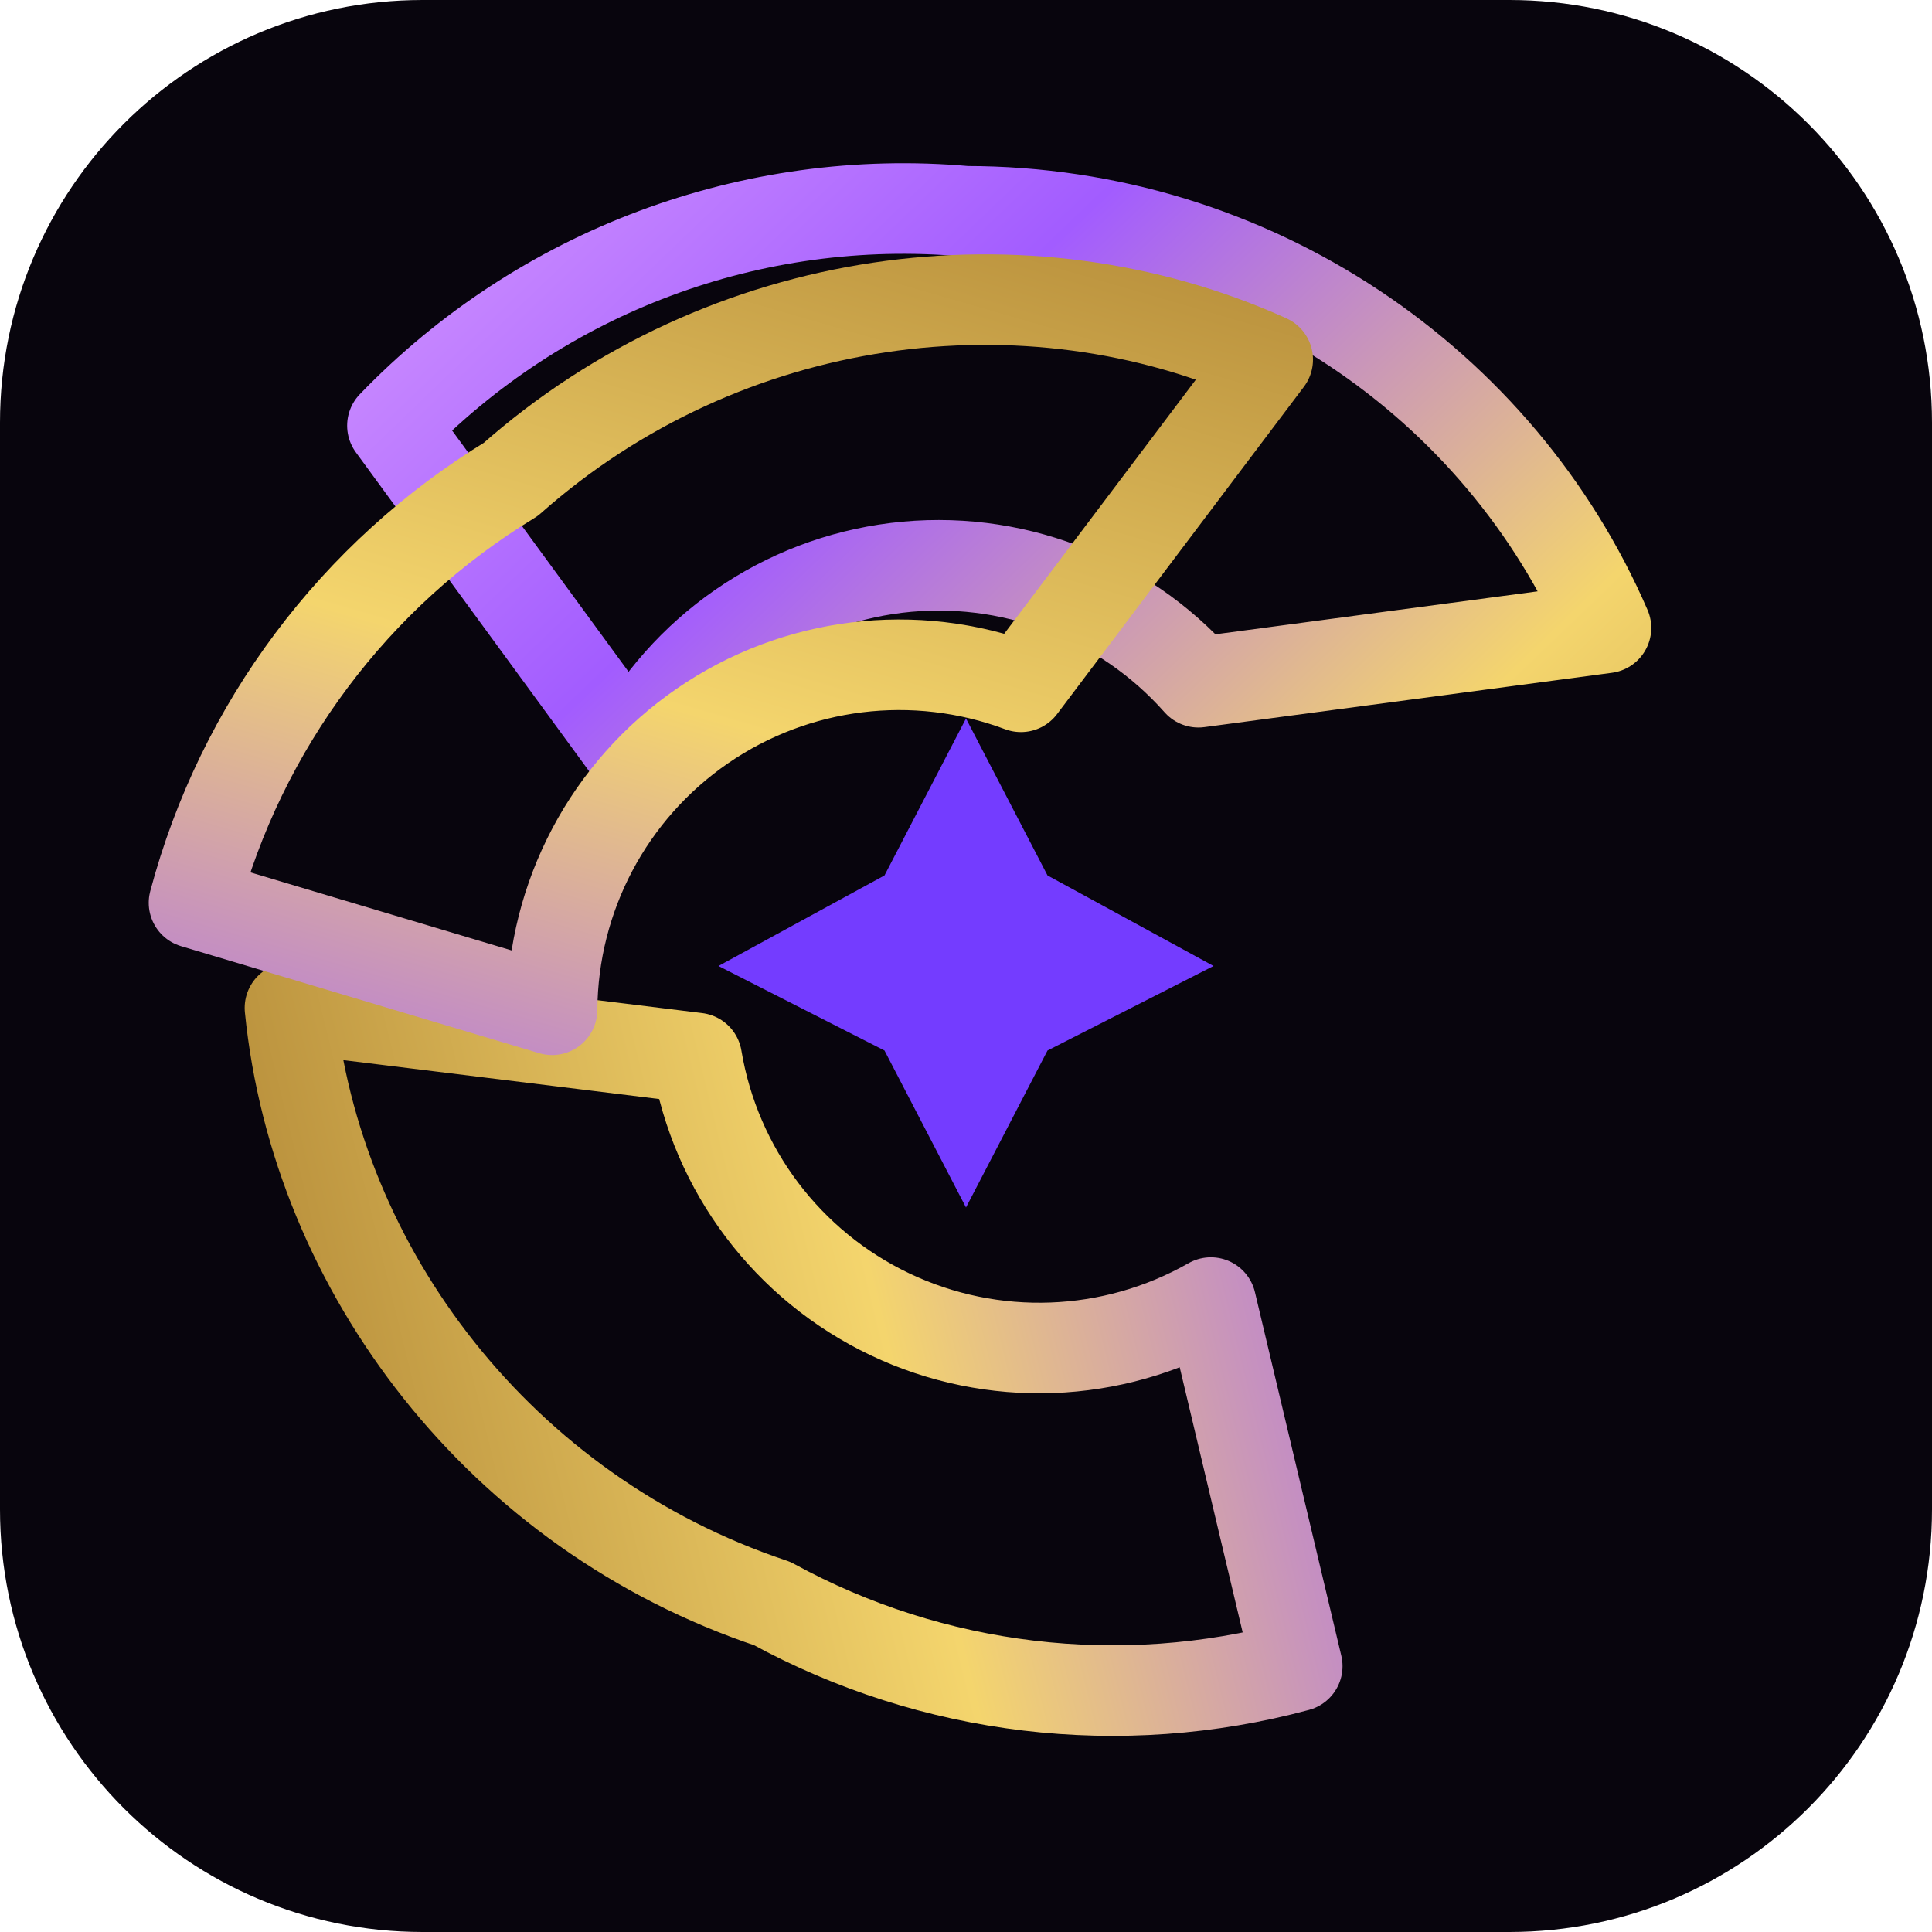
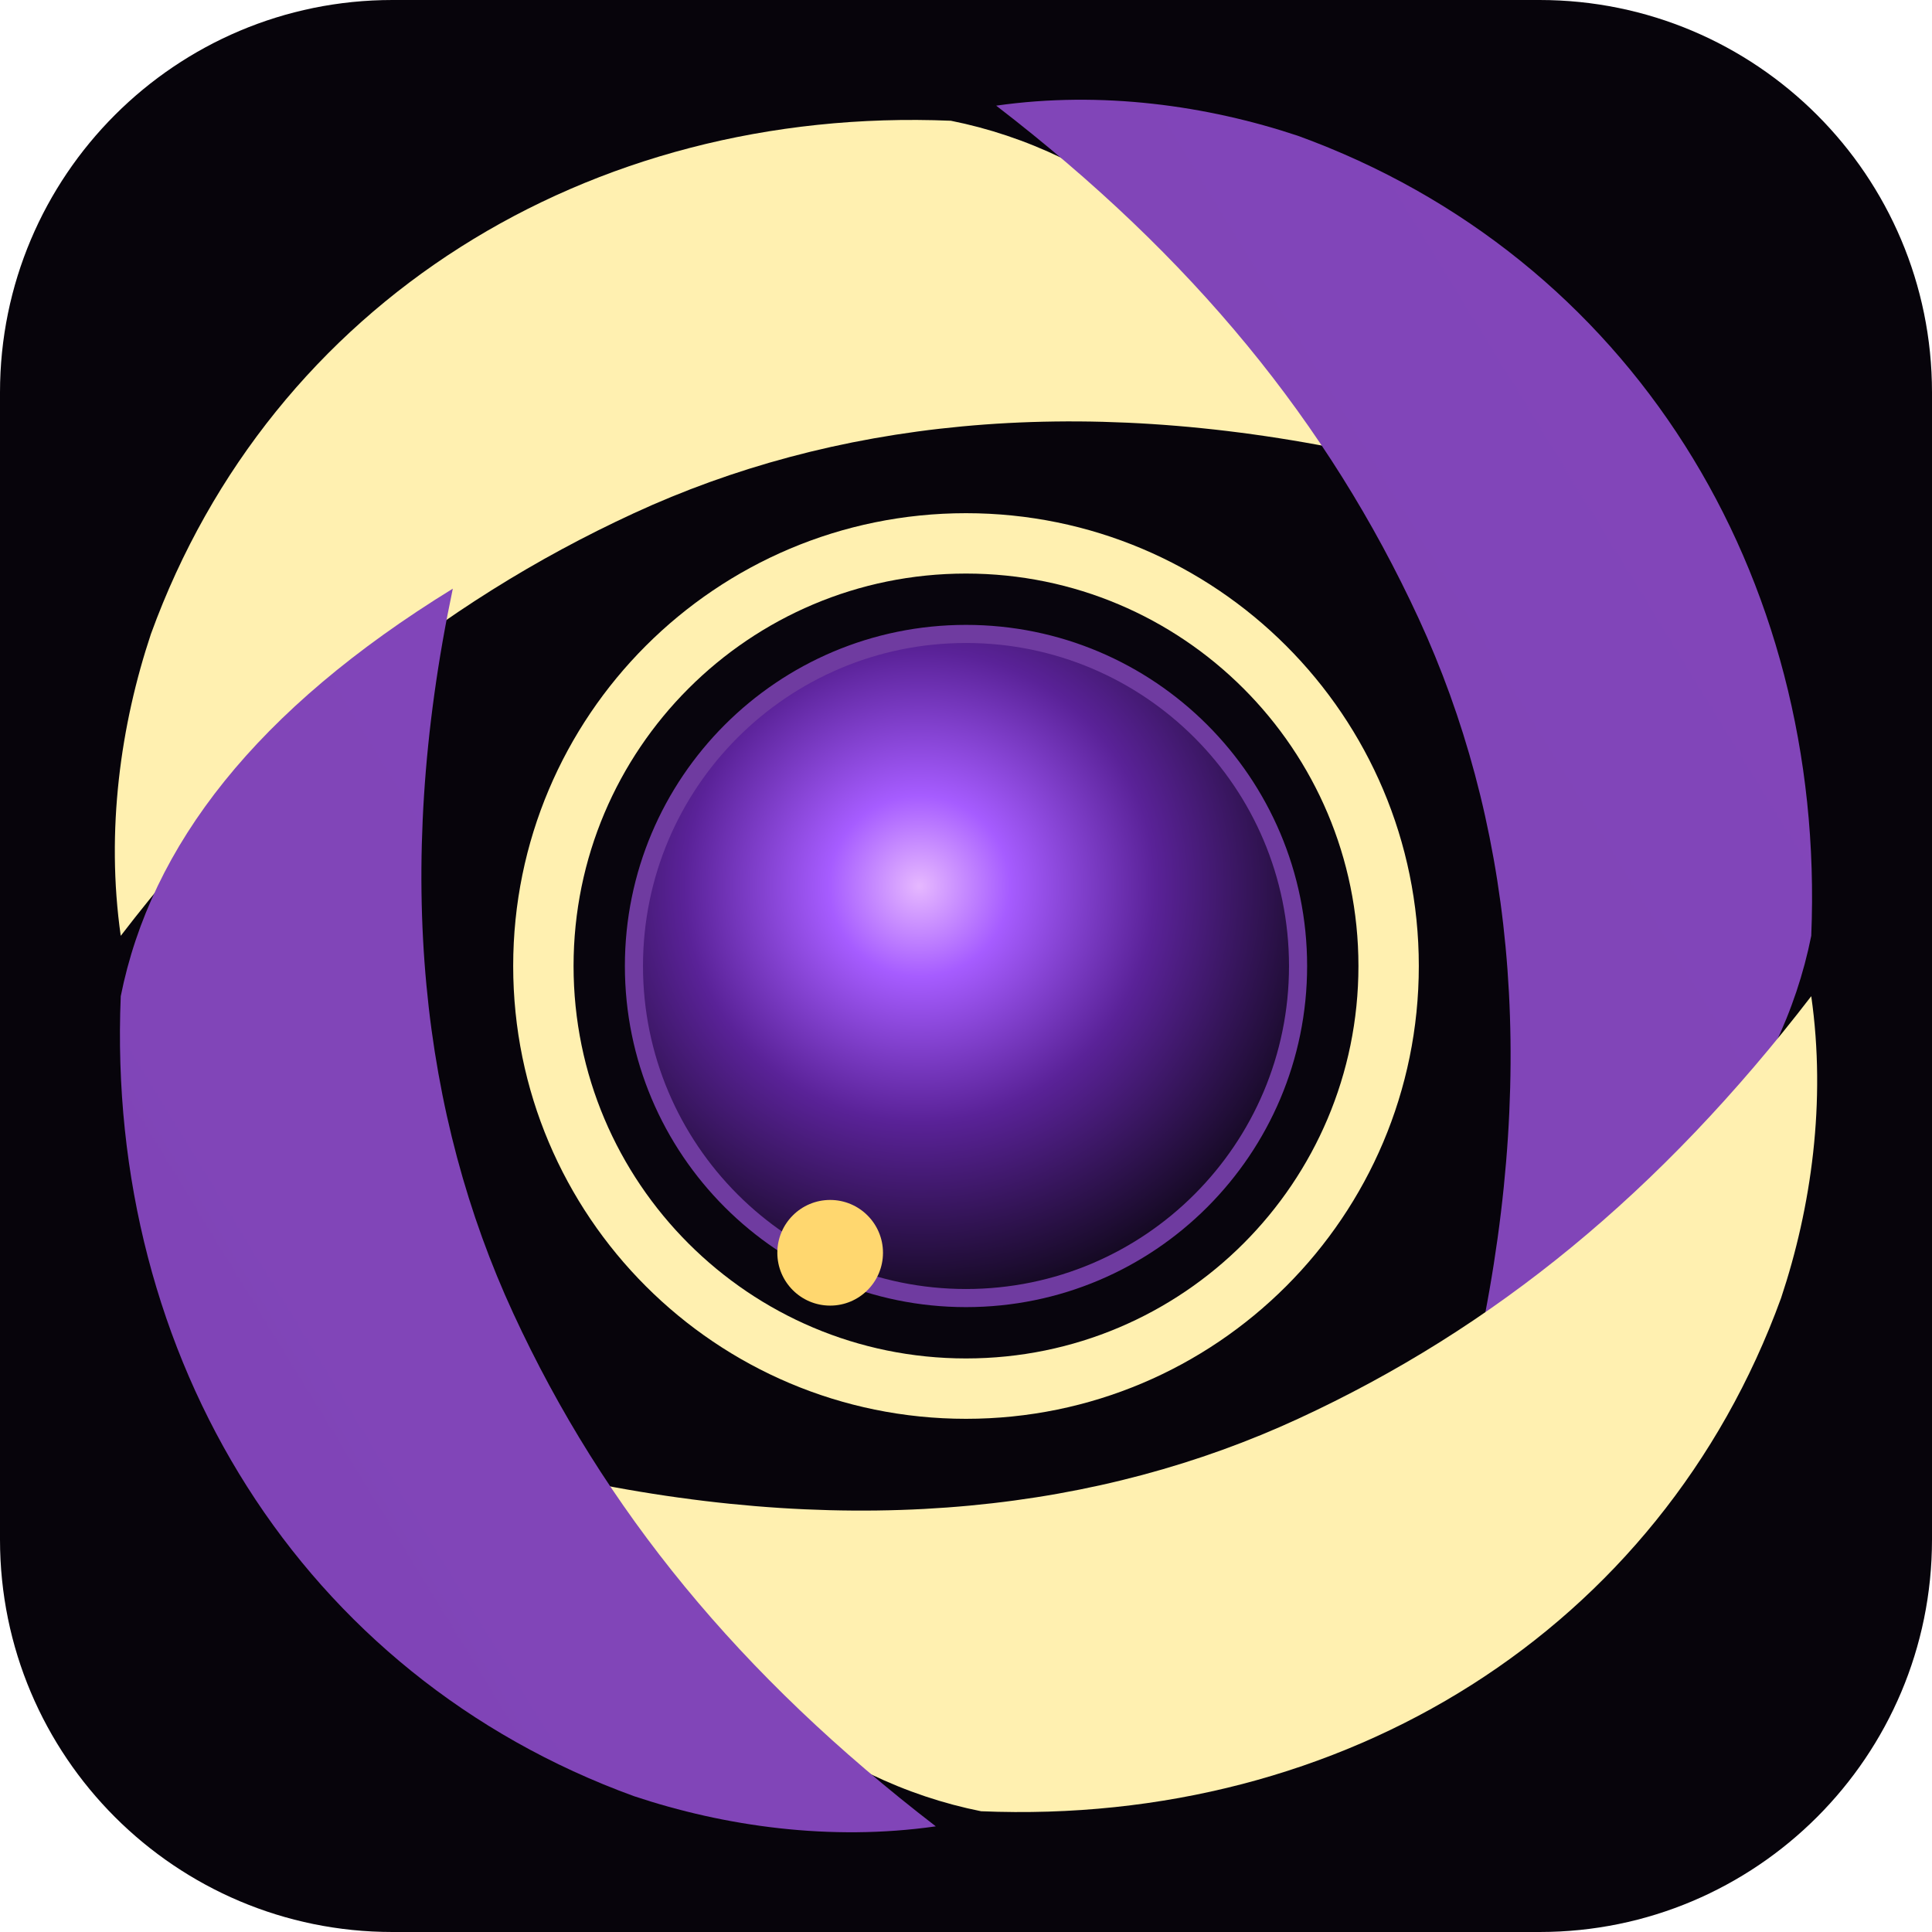
- <svg xmlns="http://www.w3.org/2000/svg" viewBox="0 0 64 64">
+ <svg xmlns="http://www.w3.org/2000/svg" viewBox="0 0 128 128">
  <defs>
-     <linearGradient id="brand" x1="8" y1="7" x2="56" y2="57" gradientUnits="userSpaceOnUse">
-       <stop stop-color="#d99cff" />
-       <stop offset=".28" stop-color="#a25cff" />
-       <stop offset=".58" stop-color="#f4d56d" />
-       <stop offset="1" stop-color="#9b6d23" />
+     <linearGradient id="g" x1="10" y1="8" x2="105" y2="115">
+       <stop stop-color="#fff0b0" />
+       <stop offset=".2" stop-color="#e8b84b" />
+       <stop offset=".58" stop-color="#9a6424" />
+       <stop offset=".84" stop-color="#f5d371" />
+       <stop offset="1" stop-color="#6f4318" />
    </linearGradient>
-     <radialGradient id="core" cx="0" cy="0" r="1" gradientTransform="translate(29 27) rotate(45) scale(20)">
-       <stop stop-color="#f9dc7b" />
-       <stop offset=".5" stop-color="#bd6dff" />
-       <stop offset="1" stop-color="#743cff" />
+     <linearGradient id="p" x1="18" y1="104" x2="112" y2="17">
+       <stop stop-color="#241333" />
+       <stop offset=".28" stop-color="#5a2a83" />
+       <stop offset=".6" stop-color="#a45de8" />
+       <stop offset="1" stop-color="#d8a3ff" />
+     </linearGradient>
+     <radialGradient id="l" cx="43%" cy="38%" r="68%">
+       <stop stop-color="#e6b8ff" />
+       <stop offset=".2" stop-color="#a65cff" />
+       <stop offset=".52" stop-color="#5a2298" />
+       <stop offset="1" stop-color="#06040a" />
    </radialGradient>
  </defs>
-   <rect width="64" height="64" rx="14" fill="#08050d" />
-   <path d="M32 7c9.5 0 17.7 5.7 21.2 13.8l-13.5 1.8a11.5 11.5 0 0 0-18.8 2.3L13 14.1A23.5 23.5 0 0 1 32 7Z" fill="none" stroke="url(#brand)" stroke-width="3" stroke-linecap="round" stroke-linejoin="round" />
-   <path d="M53.5 27c1.9 9.3-2 18.6-9.1 23.7l-5.3-12.5a11.5 11.5 0 0 0-1.5-18.8l9-8.5A23.5 23.5 0 0 1 53.5 27Z" fill="none" stroke="url(#brand)" stroke-width="3" stroke-linecap="round" stroke-linejoin="round" transform="rotate(120 32 32)" />
-   <path d="M53.5 27c1.9 9.3-2 18.6-9.1 23.7l-5.3-12.5a11.5 11.5 0 0 0-1.5-18.8l9-8.5A23.5 23.5 0 0 1 53.5 27Z" fill="none" stroke="url(#brand)" stroke-width="3" stroke-linecap="round" stroke-linejoin="round" transform="rotate(240 32 32)" />
-   <path d="M32 23.8 34.7 29l5.5 3-5.5 2.8L32 40l-2.7-5.2-5.5-2.8 5.5-3 2.7-5.2Z" fill="url(#core)" />
+   <rect width="128" height="128" rx="26" fill="#07040b" />
+   <path d="M63 8C39 7 18 20 10 42c-2 6-3 13-2 20 10-13 21-22 34-28 13-6 29-8 48-4C82 17 73 10 63 8Z" fill="url(#g)" />
+   <path d="M120 62c1-24-12-45-34-53-6-2-13-3-20-2 13 10 22 21 28 34 6 13 8 29 4 48 13-8 20-17 22-27Z" fill="url(#p)" />
+   <path d="M65 120c24 1 45-12 53-34 2-6 3-13 2-20-10 13-21 22-34 28-13 6-29 8-48 4 8 13 17 20 27 22Z" fill="url(#g)" />
+   <path d="M8 66c-1 24 12 45 34 53 6 2 13 3 20 2-13-10-22-21-28-34-6-13-8-29-4-48C17 47 10 56 8 66Z" fill="url(#p)" />
+   <circle cx="64" cy="64" r="28" fill="#08050d" stroke="url(#g)" stroke-width="4" />
+   <circle cx="64" cy="64" r="22" fill="url(#l)" stroke="#6f3ba0" stroke-width="1.2" />
+   <circle cx="55" cy="83" r="3.5" fill="#ffd76f" />
</svg>
